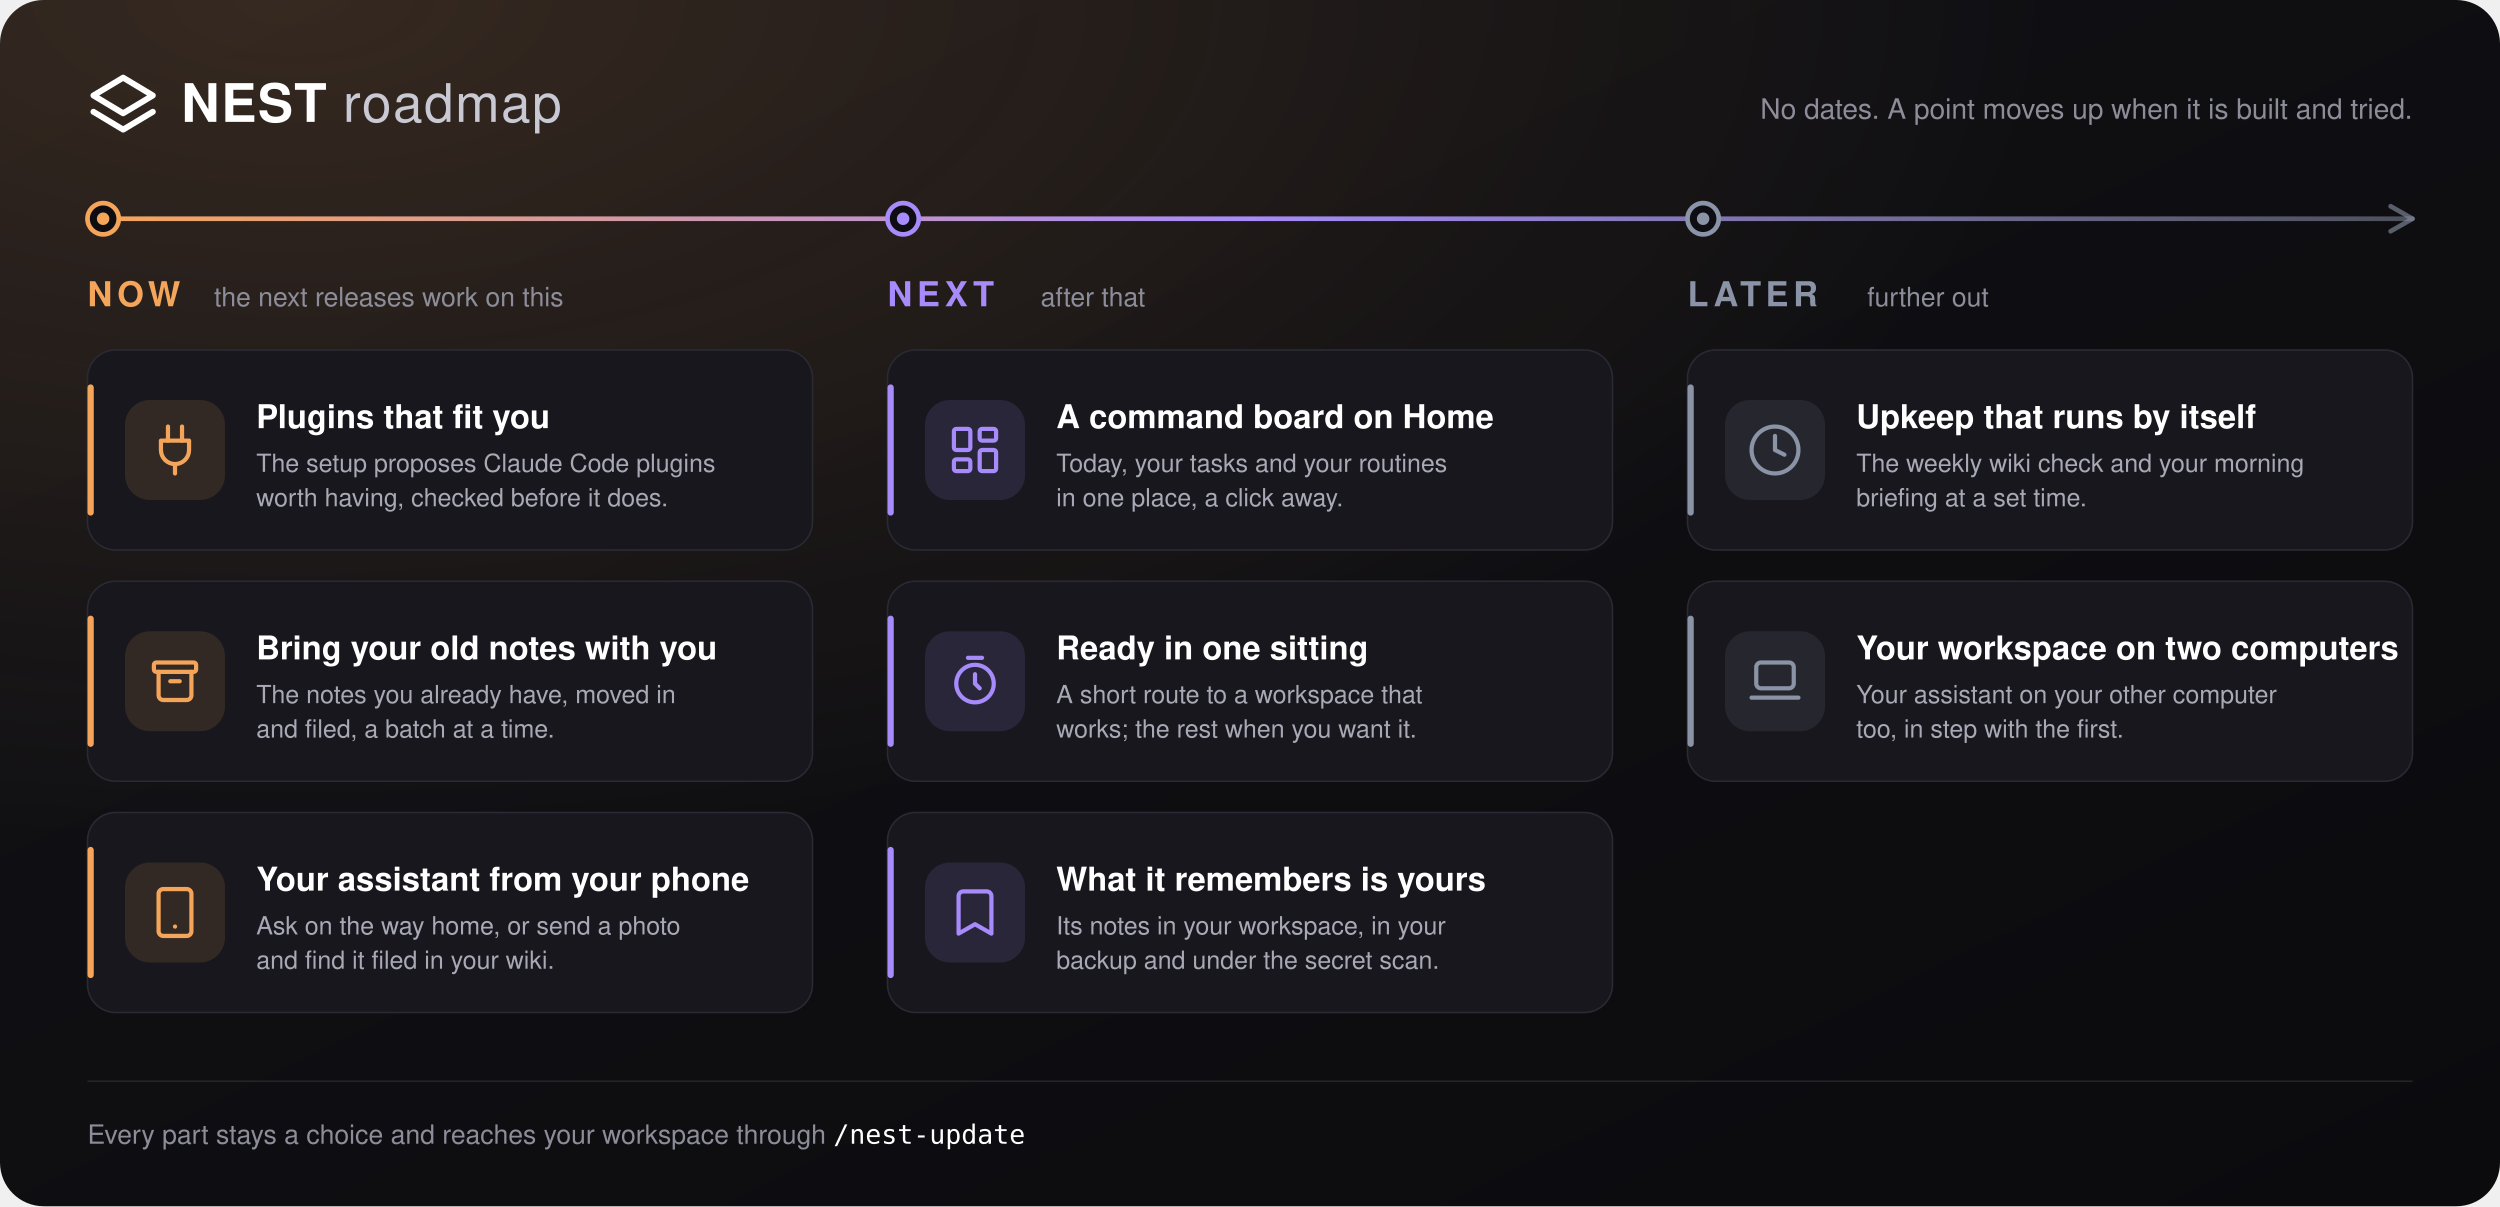
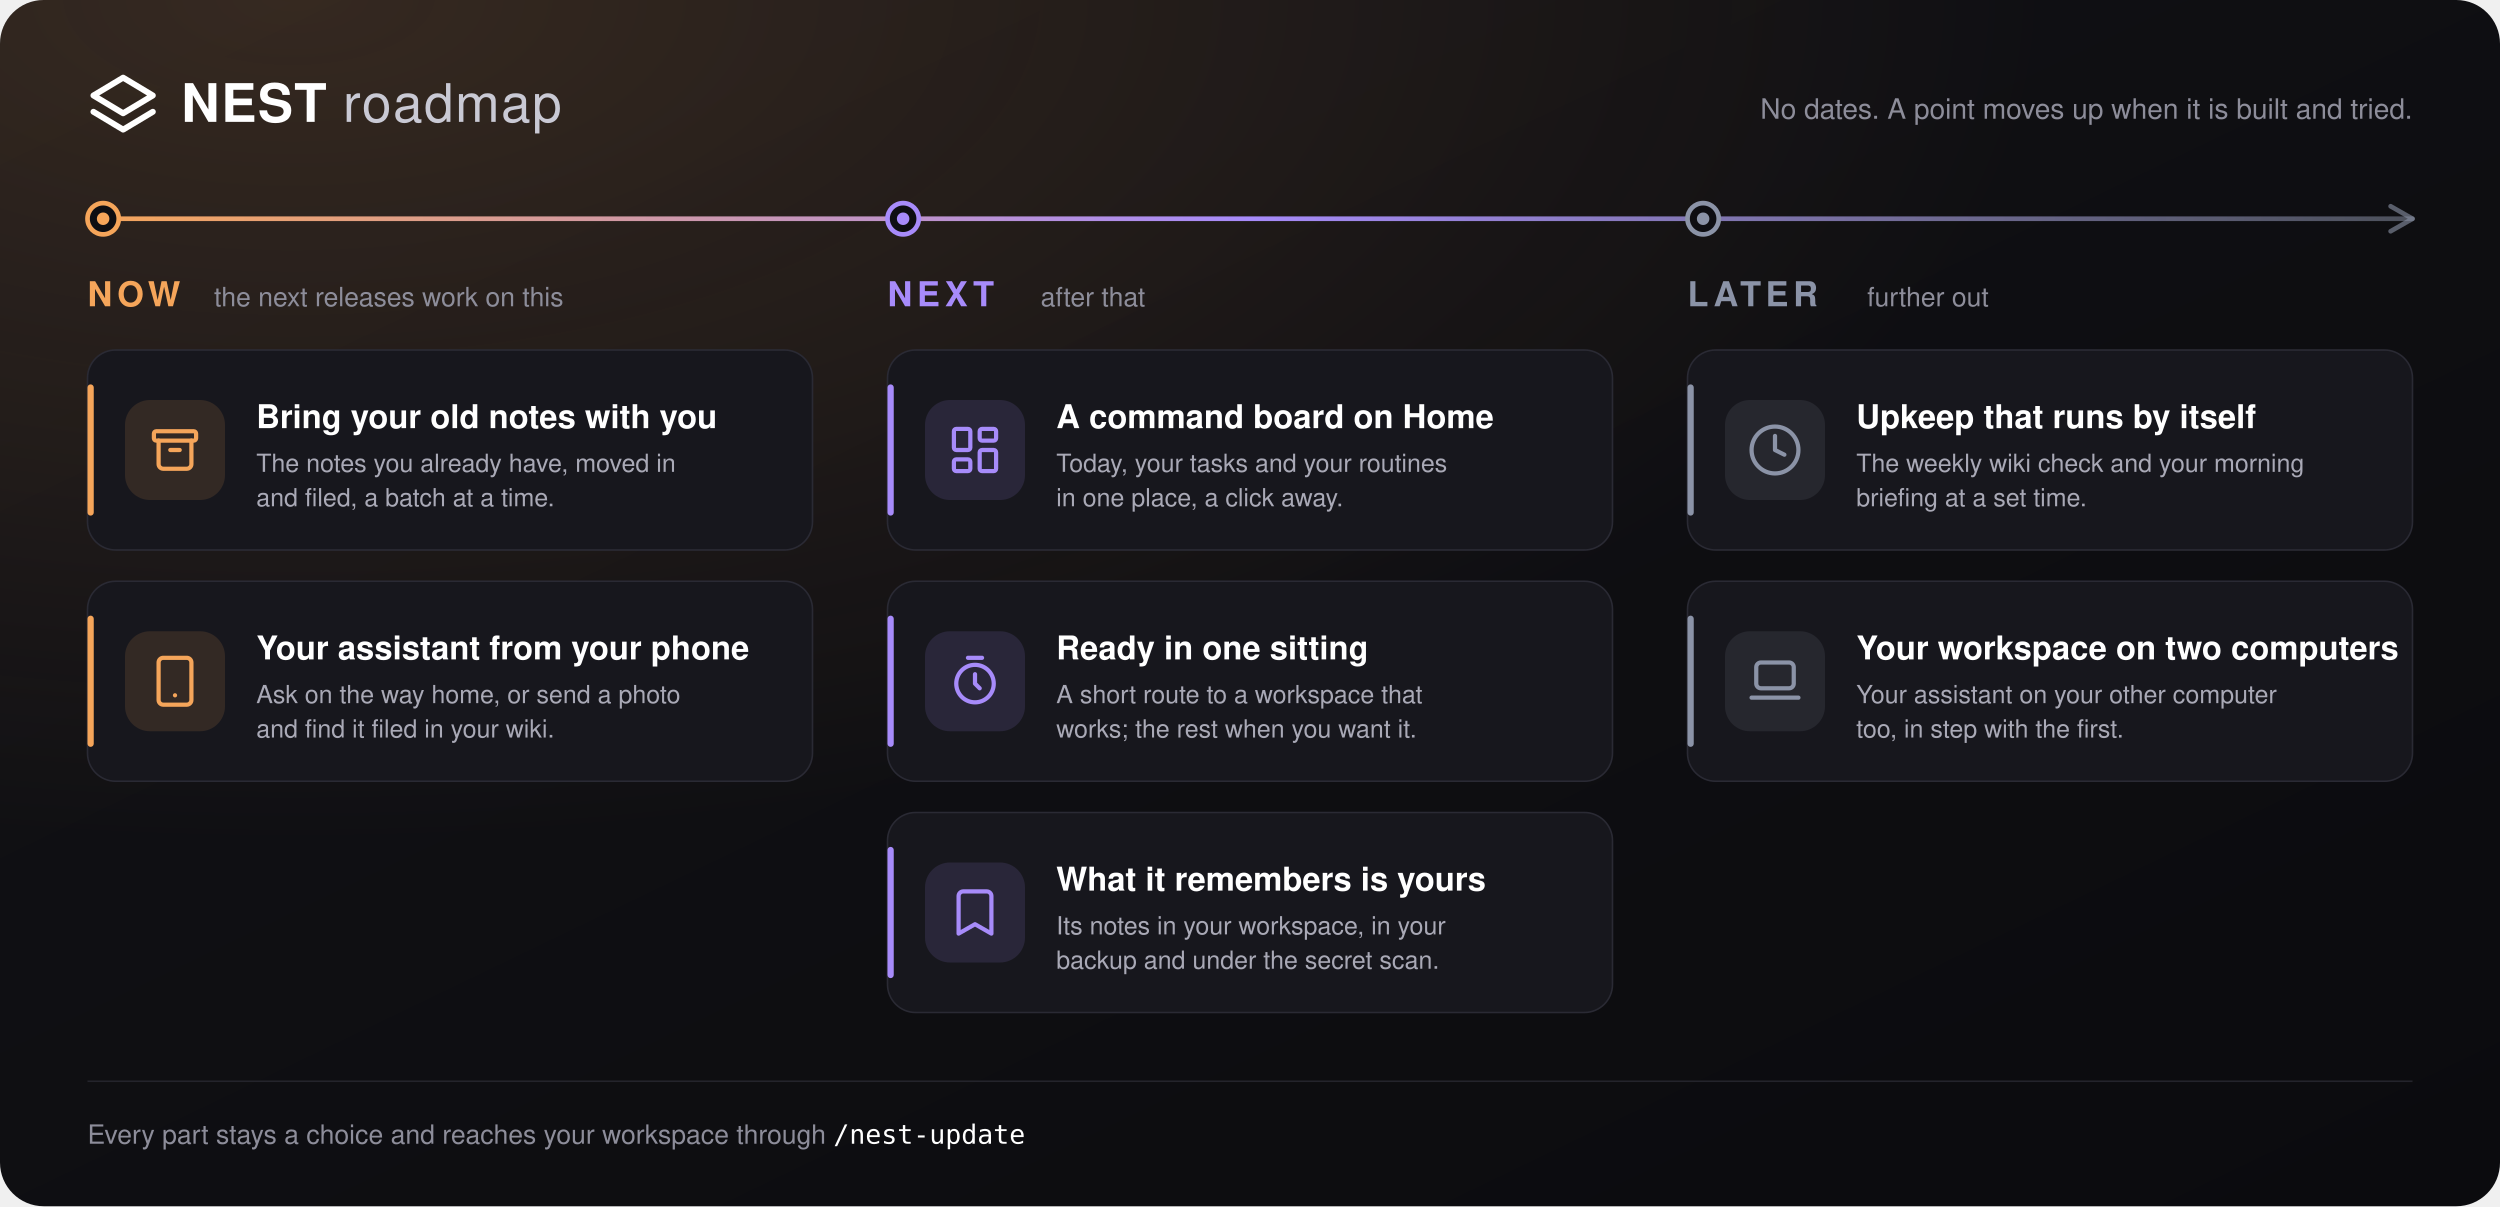
<svg xmlns="http://www.w3.org/2000/svg" viewBox="0 0 1600 772" width="1600" height="772" role="img" aria-labelledby="t d" font-family="-apple-system, BlinkMacSystemFont, 'Segoe UI', Helvetica, Arial, sans-serif">
  <defs>
    <linearGradient id="bg" x1="0" y1="0" x2="1" y2="1">
      <stop offset="0" stop-color="#121216" />
      <stop offset="1" stop-color="#0b0b0e" />
    </linearGradient>
    <linearGradient id="track" gradientUnits="userSpaceOnUse" x1="56" y1="0" x2="1544" y2="0">
      <stop offset="0" stop-color="#f5a55a" />
      <stop offset="0.5" stop-color="#a78bfa" />
      <stop offset="1" stop-color="#8b93a7" stop-opacity="0.5" />
    </linearGradient>
    <radialGradient id="glow" cx="0.12" cy="0" r="0.7">
      <stop offset="0" stop-color="#f5a55a" stop-opacity="0.16" />
      <stop offset="1" stop-color="#f5a55a" stop-opacity="0" />
    </radialGradient>
  </defs>
  <rect width="1600" height="772" rx="28" fill="url(#bg)" />
  <rect width="1600" height="772" rx="28" fill="url(#glow)" />
  <g transform="translate(56 44) scale(1.9)" fill="none" stroke="#ffffff" stroke-width="2" stroke-linecap="round" stroke-linejoin="round">
    <path d="M12 3 22 9 12 15 2 9Z" />
    <path d="M2 14.5 12 20.5 22 14.5" />
  </g>
  <text x="116" y="78" fill="#ffffff" font-size="34" font-weight="700" letter-spacing="1">NEST <tspan font-weight="400" fill="#c9c9d4">roadmap</tspan>
  </text>
  <text x="1544" y="76" text-anchor="end" fill="#8d8d9a" font-size="18">No dates. A point moves up when it is built and tried.</text>
  <path d="M66 140 H1544" stroke="url(#track)" stroke-width="3" stroke-linecap="round" />
  <path d="M1530 132 l14 8 -14 8" fill="none" stroke="#8b93a7" stroke-opacity="0.6" stroke-width="3" stroke-linecap="round" stroke-linejoin="round" />
  <circle cx="66" cy="140" r="10" fill="#0e0e12" stroke="#f5a55a" stroke-width="3" />
  <circle cx="66" cy="140" r="4" fill="#f5a55a" />
  <text x="56" y="196" fill="#f5a55a" font-size="22" font-weight="700" letter-spacing="3">NOW</text>
  <text x="137" y="196" fill="#8d8d9a" font-size="17">the next releases work on this</text>
  <rect x="56" y="224" width="464" height="128" rx="18" fill="#17171d" stroke="#2a2a34" />
  <rect x="56" y="246" width="4" height="84" rx="2" fill="#f5a55a" />
  <rect x="80" y="256" width="64" height="64" rx="16" fill="#f5a55a" fill-opacity="0.13" />
  <g transform="translate(94 270) scale(1.5)" fill="none" stroke="#f5a55a" stroke-width="1.8" stroke-linecap="round" stroke-linejoin="round">
-     <path d="M9 2v6" />
-     <path d="M15 2v6" />
-     <path d="M6 8h12v4a6 6 0 0 1-12 0z" />
-     <path d="M12 18v4" />
+     <rect x="3" y="4" width="18" height="4" rx="1" />
+     <path d="M5 8v10a2 2 0 0 0 2 2h10a2 2 0 0 0 2-2V8" />
+     <path d="M10 12h4" />
  </g>
-   <text x="164" y="274" fill="#ffffff" font-size="21" font-weight="650">Plugins that fit you</text>
-   <text x="164" y="302" fill="#a9a9b6" font-size="16">The setup proposes Claude Code plugins</text>
-   <text x="164" y="324" fill="#a9a9b6" font-size="16">worth having, checked before it does.</text>
+   <text x="164" y="274" fill="#ffffff" font-size="21" font-weight="650">Bring your old notes with you</text>
+   <text x="164" y="302" fill="#a9a9b6" font-size="16">The notes you already have, moved in</text>
+   <text x="164" y="324" fill="#a9a9b6" font-size="16">and filed, a batch at a time.</text>
  <rect x="56" y="372" width="464" height="128" rx="18" fill="#17171d" stroke="#2a2a34" />
  <rect x="56" y="394" width="4" height="84" rx="2" fill="#f5a55a" />
  <rect x="80" y="404" width="64" height="64" rx="16" fill="#f5a55a" fill-opacity="0.13" />
  <g transform="translate(94 418) scale(1.5)" fill="none" stroke="#f5a55a" stroke-width="1.8" stroke-linecap="round" stroke-linejoin="round">
-     <rect x="3" y="4" width="18" height="4" rx="1" />
-     <path d="M5 8v10a2 2 0 0 0 2 2h10a2 2 0 0 0 2-2V8" />
-     <path d="M10 12h4" />
-   </g>
-   <text x="164" y="422" fill="#ffffff" font-size="21" font-weight="650">Bring your old notes with you</text>
-   <text x="164" y="450" fill="#a9a9b6" font-size="16">The notes you already have, moved in</text>
-   <text x="164" y="472" fill="#a9a9b6" font-size="16">and filed, a batch at a time.</text>
-   <rect x="56" y="520" width="464" height="128" rx="18" fill="#17171d" stroke="#2a2a34" />
-   <rect x="56" y="542" width="4" height="84" rx="2" fill="#f5a55a" />
-   <rect x="80" y="552" width="64" height="64" rx="16" fill="#f5a55a" fill-opacity="0.13" />
-   <g transform="translate(94 566) scale(1.5)" fill="none" stroke="#f5a55a" stroke-width="1.8" stroke-linecap="round" stroke-linejoin="round">
    <rect x="5" y="2" width="14" height="20" rx="2" />
    <path d="M12 18h.01" />
  </g>
-   <text x="164" y="570" fill="#ffffff" font-size="21" font-weight="650">Your assistant from your phone</text>
-   <text x="164" y="598" fill="#a9a9b6" font-size="16">Ask on the way home, or send a photo</text>
-   <text x="164" y="620" fill="#a9a9b6" font-size="16">and find it filed in your wiki.</text>
+   <text x="164" y="422" fill="#ffffff" font-size="21" font-weight="650">Your assistant from your phone</text>
+   <text x="164" y="450" fill="#a9a9b6" font-size="16">Ask on the way home, or send a photo</text>
+   <text x="164" y="472" fill="#a9a9b6" font-size="16">and find it filed in your wiki.</text>
  <circle cx="578" cy="140" r="10" fill="#0e0e12" stroke="#a78bfa" stroke-width="3" />
  <circle cx="578" cy="140" r="4" fill="#a78bfa" />
  <text x="568" y="196" fill="#a78bfa" font-size="22" font-weight="700" letter-spacing="3">NEXT</text>
  <text x="666" y="196" fill="#8d8d9a" font-size="17">after that</text>
  <rect x="568" y="224" width="464" height="128" rx="18" fill="#17171d" stroke="#2a2a34" />
  <rect x="568" y="246" width="4" height="84" rx="2" fill="#a78bfa" />
  <rect x="592" y="256" width="64" height="64" rx="16" fill="#a78bfa" fill-opacity="0.13" />
  <g transform="translate(606 270) scale(1.5)" fill="none" stroke="#a78bfa" stroke-width="1.8" stroke-linecap="round" stroke-linejoin="round">
    <rect x="3" y="3" width="7" height="9" rx="1" />
    <rect x="14" y="3" width="7" height="5" rx="1" />
    <rect x="14" y="12" width="7" height="9" rx="1" />
    <rect x="3" y="16" width="7" height="5" rx="1" />
  </g>
  <text x="676" y="274" fill="#ffffff" font-size="21" font-weight="650">A command board on Home</text>
  <text x="676" y="302" fill="#a9a9b6" font-size="16">Today, your tasks and your routines</text>
  <text x="676" y="324" fill="#a9a9b6" font-size="16">in one place, a click away.</text>
  <rect x="568" y="372" width="464" height="128" rx="18" fill="#17171d" stroke="#2a2a34" />
  <rect x="568" y="394" width="4" height="84" rx="2" fill="#a78bfa" />
  <rect x="592" y="404" width="64" height="64" rx="16" fill="#a78bfa" fill-opacity="0.13" />
  <g transform="translate(606 418) scale(1.5)" fill="none" stroke="#a78bfa" stroke-width="1.8" stroke-linecap="round" stroke-linejoin="round">
    <circle cx="12" cy="13" r="8" />
    <path d="M12 9v4l2 2" />
    <path d="M9 2h6" />
  </g>
  <text x="676" y="422" fill="#ffffff" font-size="21" font-weight="650">Ready in one sitting</text>
  <text x="676" y="450" fill="#a9a9b6" font-size="16">A short route to a workspace that</text>
  <text x="676" y="472" fill="#a9a9b6" font-size="16">works; the rest when you want it.</text>
  <rect x="568" y="520" width="464" height="128" rx="18" fill="#17171d" stroke="#2a2a34" />
  <rect x="568" y="542" width="4" height="84" rx="2" fill="#a78bfa" />
  <rect x="592" y="552" width="64" height="64" rx="16" fill="#a78bfa" fill-opacity="0.13" />
  <g transform="translate(606 566) scale(1.5)" fill="none" stroke="#a78bfa" stroke-width="1.8" stroke-linecap="round" stroke-linejoin="round">
    <path d="m19 21-7-4-7 4V5a2 2 0 0 1 2-2h10a2 2 0 0 1 2 2z" />
  </g>
  <text x="676" y="570" fill="#ffffff" font-size="21" font-weight="650">What it remembers is yours</text>
  <text x="676" y="598" fill="#a9a9b6" font-size="16">Its notes in your workspace, in your</text>
  <text x="676" y="620" fill="#a9a9b6" font-size="16">backup and under the secret scan.</text>
  <circle cx="1090" cy="140" r="10" fill="#0e0e12" stroke="#8b93a7" stroke-width="3" />
  <circle cx="1090" cy="140" r="4" fill="#8b93a7" />
  <text x="1080" y="196" fill="#8b93a7" font-size="22" font-weight="700" letter-spacing="3">LATER</text>
  <text x="1195" y="196" fill="#8d8d9a" font-size="17">further out</text>
  <rect x="1080" y="224" width="464" height="128" rx="18" fill="#17171d" stroke="#2a2a34" />
  <rect x="1080" y="246" width="4" height="84" rx="2" fill="#8b93a7" />
  <rect x="1104" y="256" width="64" height="64" rx="16" fill="#8b93a7" fill-opacity="0.13" />
  <g transform="translate(1118 270) scale(1.5)" fill="none" stroke="#8b93a7" stroke-width="1.8" stroke-linecap="round" stroke-linejoin="round">
    <circle cx="12" cy="12" r="10" />
    <path d="M12 6v6l4 2" />
  </g>
  <text x="1188" y="274" fill="#ffffff" font-size="21" font-weight="650">Upkeep that runs by itself</text>
  <text x="1188" y="302" fill="#a9a9b6" font-size="16">The weekly wiki check and your morning</text>
  <text x="1188" y="324" fill="#a9a9b6" font-size="16">briefing at a set time.</text>
  <rect x="1080" y="372" width="464" height="128" rx="18" fill="#17171d" stroke="#2a2a34" />
  <rect x="1080" y="394" width="4" height="84" rx="2" fill="#8b93a7" />
  <rect x="1104" y="404" width="64" height="64" rx="16" fill="#8b93a7" fill-opacity="0.13" />
  <g transform="translate(1118 418) scale(1.5)" fill="none" stroke="#8b93a7" stroke-width="1.8" stroke-linecap="round" stroke-linejoin="round">
    <rect x="4" y="4" width="16" height="11" rx="2" />
    <path d="M2 19h20" />
  </g>
  <text x="1188" y="422" fill="#ffffff" font-size="21" font-weight="650">Your workspace on two computers</text>
  <text x="1188" y="450" fill="#a9a9b6" font-size="16">Your assistant on your other computer</text>
  <text x="1188" y="472" fill="#a9a9b6" font-size="16">too, in step with the first.</text>
  <path d="M56 692 H1544" stroke="#24242c" />
  <text x="56" y="732" fill="#8d8d9a" font-size="17">Every part stays a choice and reaches your workspace through <tspan fill="#ffffff" font-family="ui-monospace, SFMono-Regular, Menlo, monospace">/nest-update</tspan>
  </text>
</svg>
